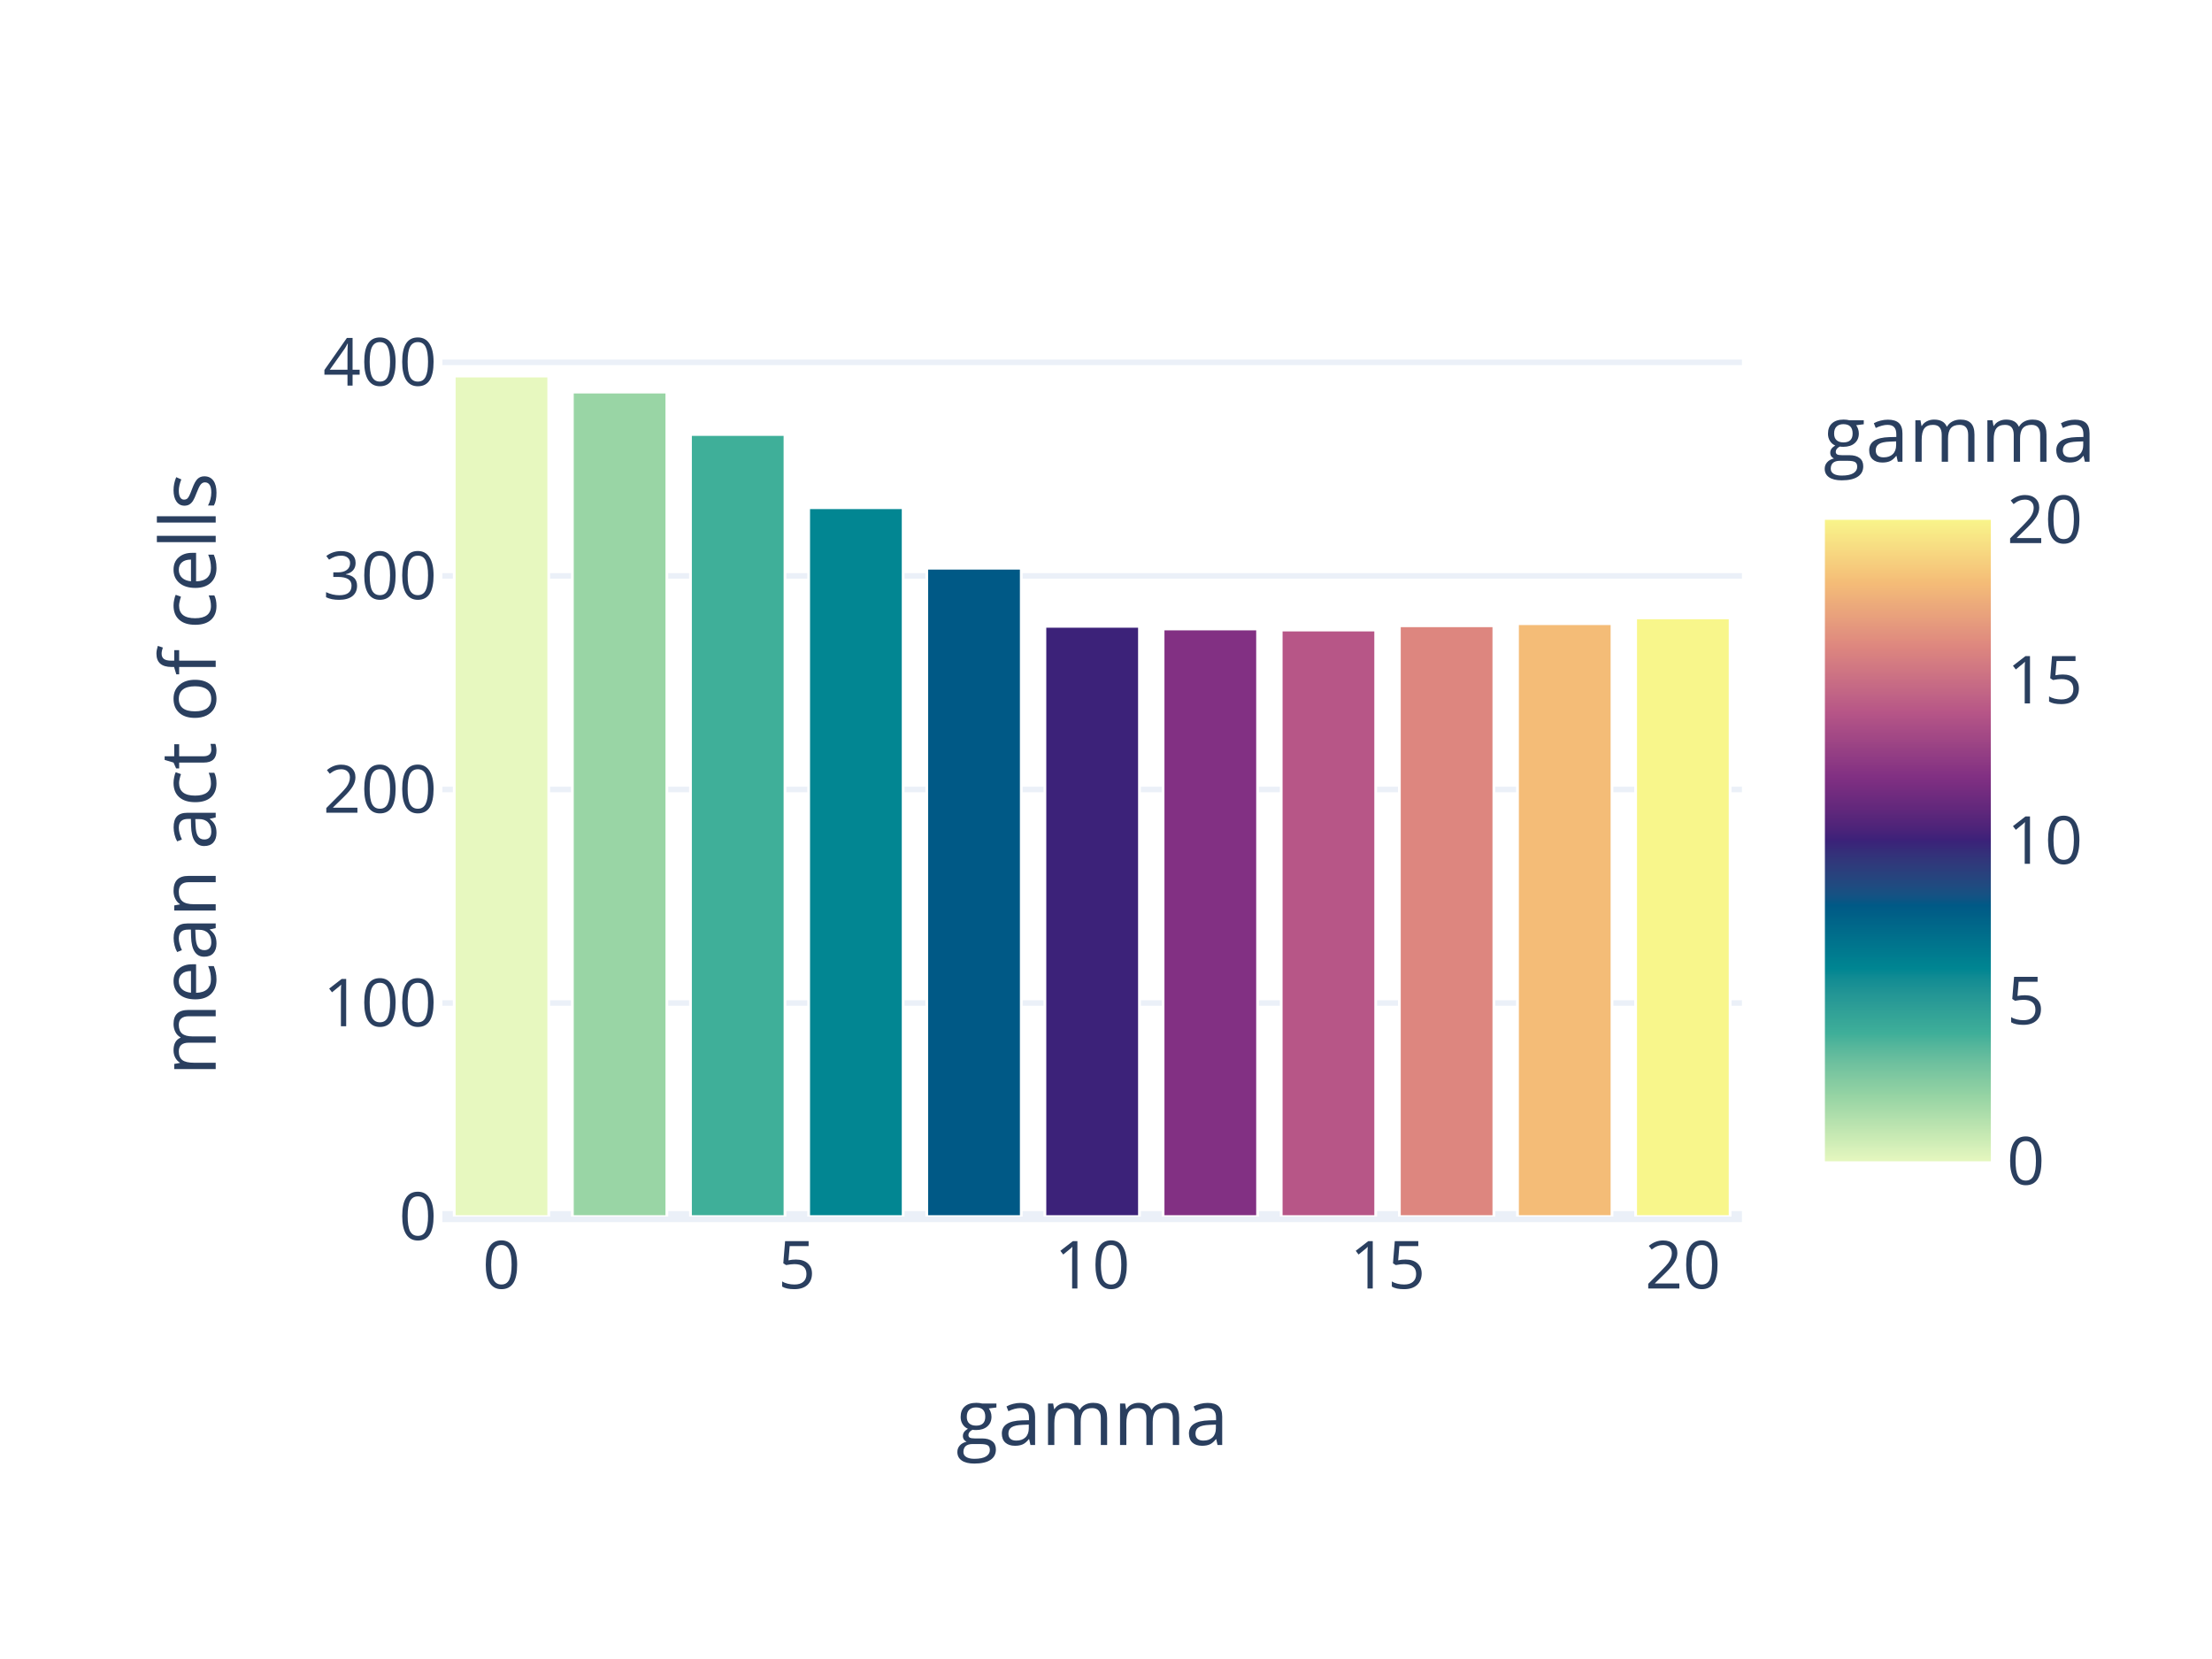
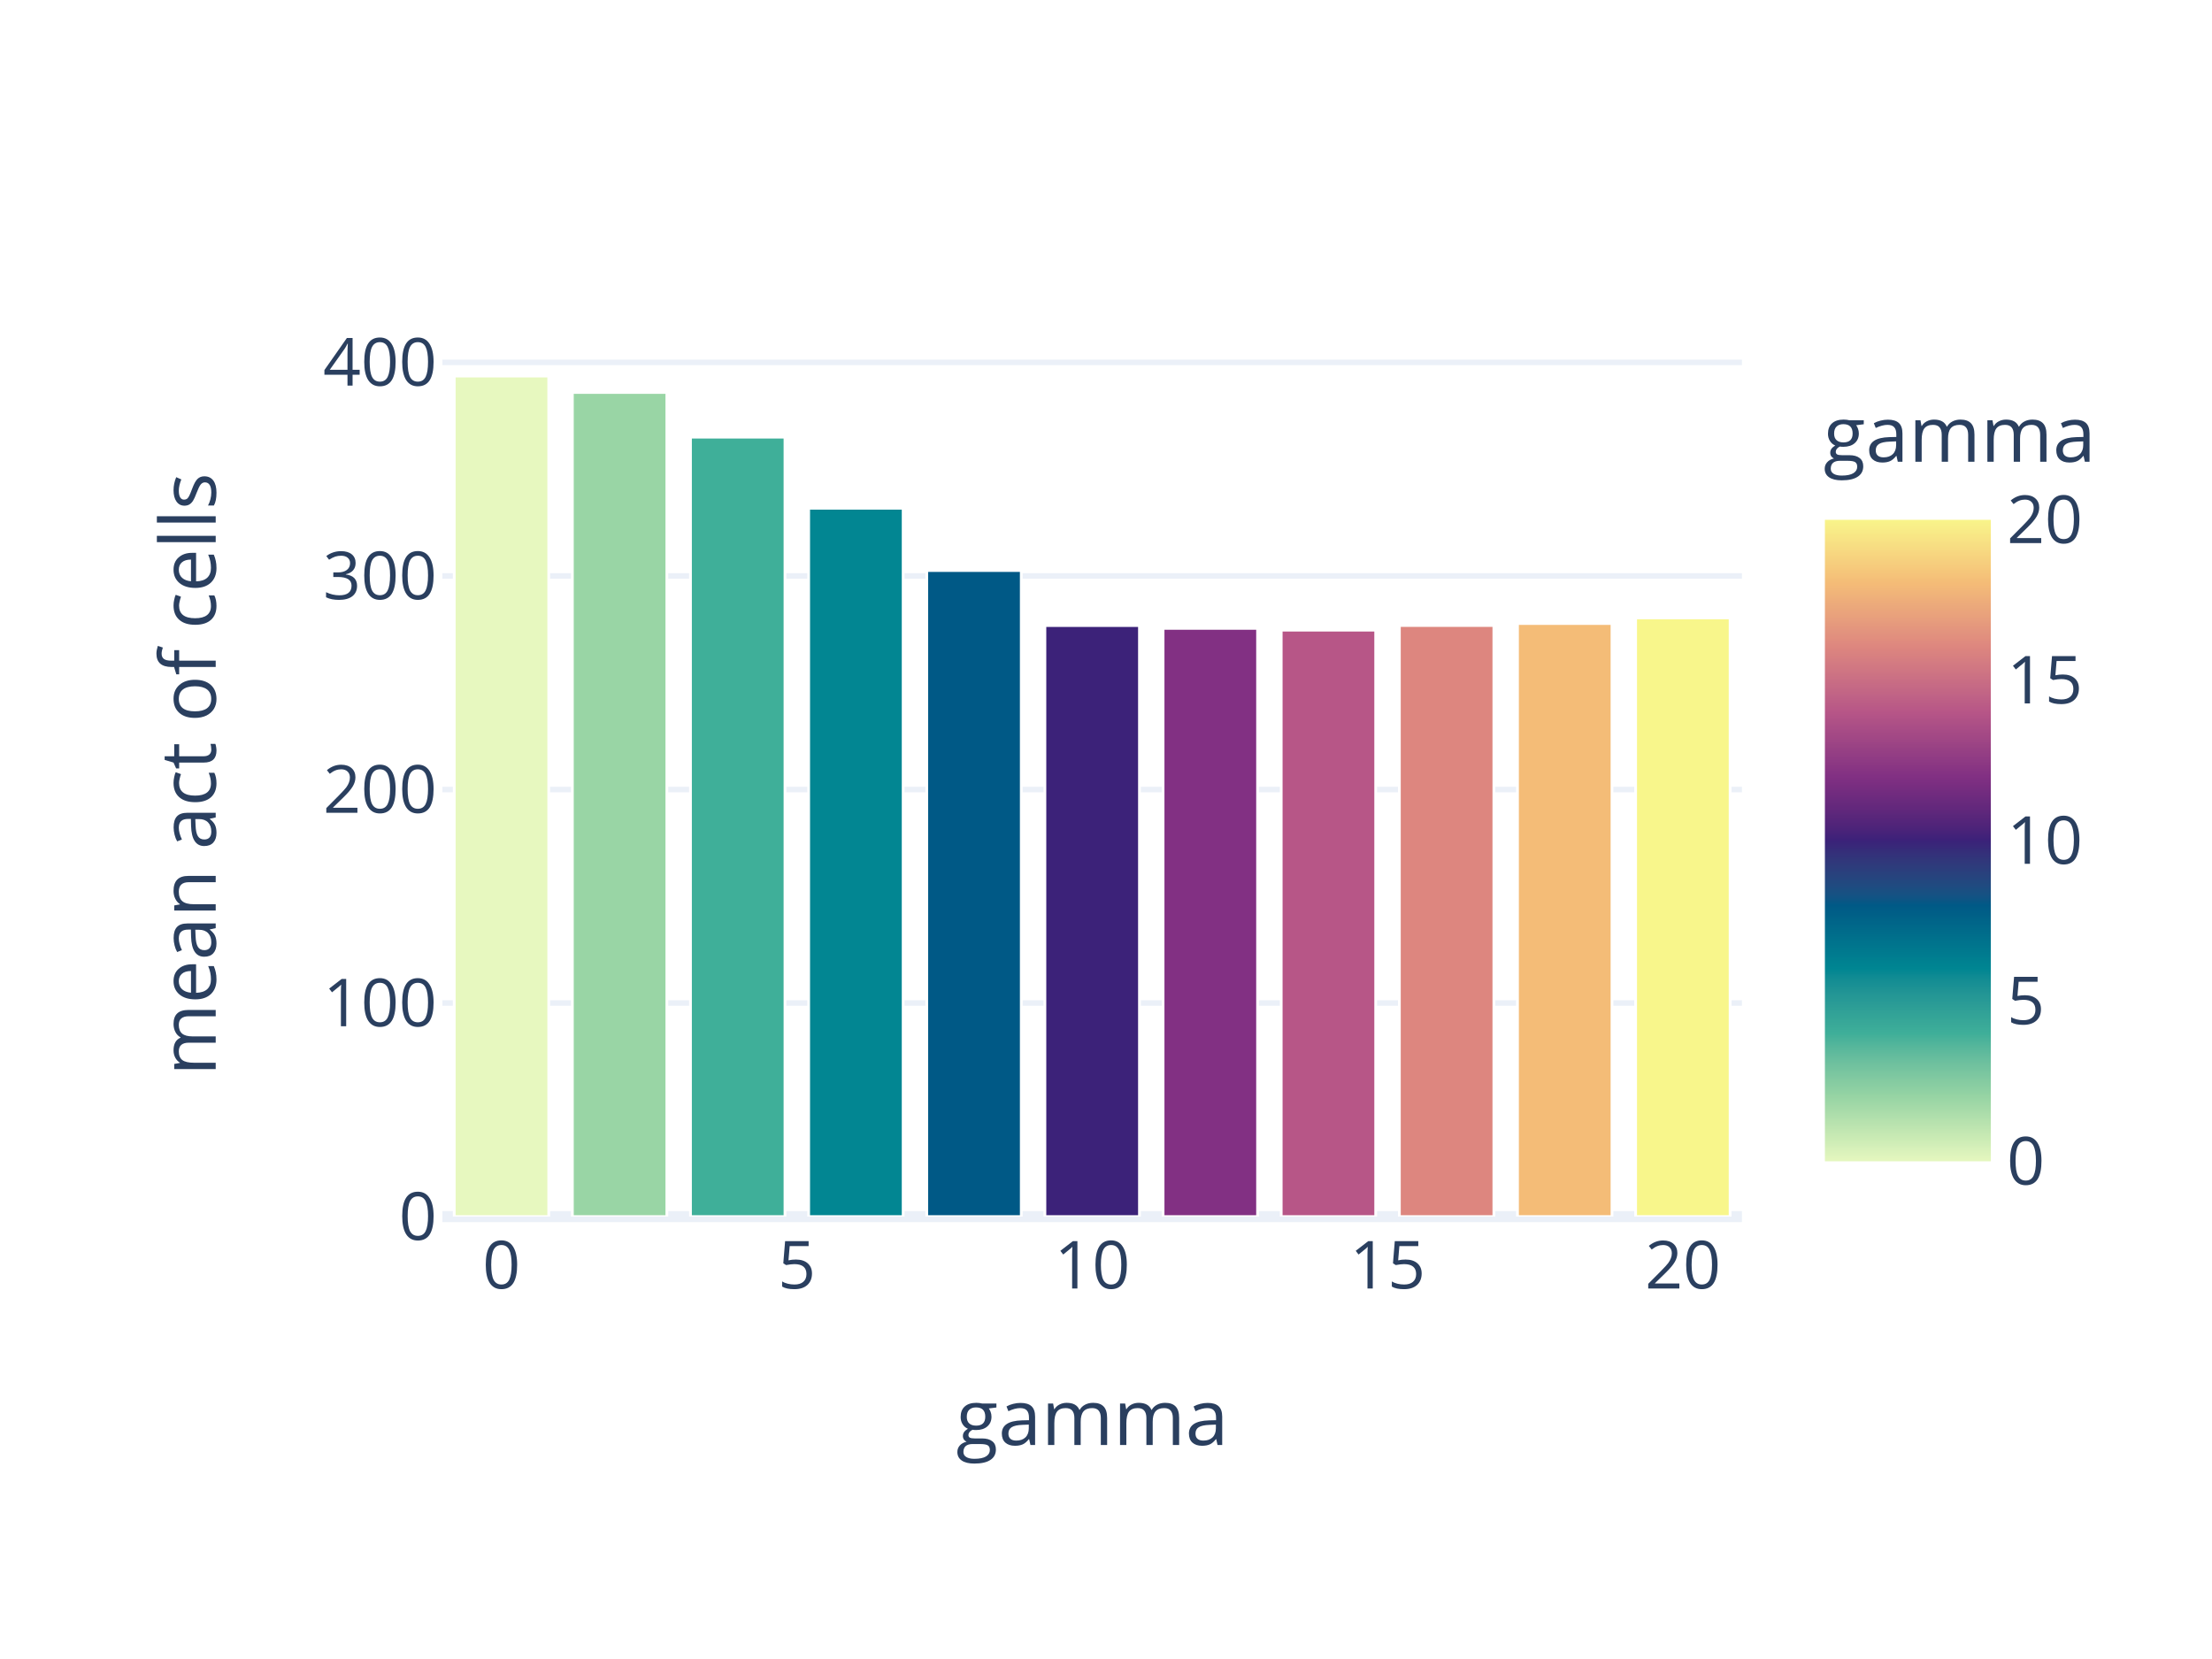
<svg xmlns="http://www.w3.org/2000/svg" class="main-svg" width="400" height="300" style="" viewBox="0 0 400 300">
  <rect x="0" y="0" width="400" height="300" style="fill: rgb(255, 255, 255); fill-opacity: 1;" />
-   <defs id="defs-4a0ed9">
+   <defs id="defs-c9d60e">
    <g class="clips">
-       <clipPath id="clip4a0ed9xyplot" class="plotclip">
+       <clipPath id="clipc9d60exyplot" class="plotclip">
        <rect width="235" height="160" />
      </clipPath>
-       <clipPath class="axesclip" id="clip4a0ed9x">
+       <clipPath class="axesclip" id="clipc9d60ex">
        <rect x="80" y="0" width="235" height="300" />
      </clipPath>
-       <clipPath class="axesclip" id="clip4a0ed9y">
+       <clipPath class="axesclip" id="clipc9d60ey">
        <rect x="0" y="60" width="400" height="160" />
      </clipPath>
-       <clipPath class="axesclip" id="clip4a0ed9xy">
+       <clipPath class="axesclip" id="clipc9d60exy">
        <rect x="80" y="60" width="235" height="160" />
      </clipPath>
    </g>
    <g class="gradients">
-       <linearGradient x1="0" y1="1" x2="0" y2="0" gradientUnits="objectBoundingBox" id="g4a0ed9-cbcoloraxis">
+       <linearGradient x1="0" y1="1" x2="0" y2="0" gradientUnits="objectBoundingBox" id="gc9d60e-cbcoloraxis">
        <stop offset="0%" stop-color="rgb(231, 248, 191)" stop-opacity="1" />
        <stop offset="0.392%" stop-color="rgb(228, 247, 190)" stop-opacity="1" />
        <stop offset="0.784%" stop-color="rgb(225, 245, 189)" stop-opacity="1" />
        <stop offset="1.176%" stop-color="rgb(222, 244, 188)" stop-opacity="1" />
        <stop offset="1.569%" stop-color="rgb(219, 242, 187)" stop-opacity="1" />
        <stop offset="1.961%" stop-color="rgb(216, 241, 186)" stop-opacity="1" />
        <stop offset="2.353%" stop-color="rgb(213, 240, 185)" stop-opacity="1" />
        <stop offset="2.745%" stop-color="rgb(210, 238, 184)" stop-opacity="1" />
        <stop offset="3.137%" stop-color="rgb(207, 237, 182)" stop-opacity="1" />
        <stop offset="3.529%" stop-color="rgb(204, 236, 181)" stop-opacity="1" />
        <stop offset="3.922%" stop-color="rgb(201, 234, 180)" stop-opacity="1" />
        <stop offset="4.314%" stop-color="rgb(198, 233, 179)" stop-opacity="1" />
        <stop offset="4.706%" stop-color="rgb(195, 231, 178)" stop-opacity="1" />
        <stop offset="5.098%" stop-color="rgb(192, 230, 177)" stop-opacity="1" />
        <stop offset="5.49%" stop-color="rgb(189, 229, 176)" stop-opacity="1" />
        <stop offset="5.882%" stop-color="rgb(186, 227, 175)" stop-opacity="1" />
        <stop offset="6.275%" stop-color="rgb(183, 226, 174)" stop-opacity="1" />
        <stop offset="6.667%" stop-color="rgb(180, 225, 173)" stop-opacity="1" />
        <stop offset="7.059%" stop-color="rgb(176, 223, 172)" stop-opacity="1" />
        <stop offset="7.451%" stop-color="rgb(173, 222, 171)" stop-opacity="1" />
        <stop offset="7.843%" stop-color="rgb(170, 220, 170)" stop-opacity="1" />
        <stop offset="8.235%" stop-color="rgb(167, 219, 169)" stop-opacity="1" />
        <stop offset="8.627%" stop-color="rgb(164, 218, 168)" stop-opacity="1" />
        <stop offset="9.02%" stop-color="rgb(160, 216, 167)" stop-opacity="1" />
        <stop offset="9.412%" stop-color="rgb(157, 215, 166)" stop-opacity="1" />
        <stop offset="9.804%" stop-color="rgb(154, 214, 165)" stop-opacity="1" />
        <stop offset="10.196%" stop-color="rgb(151, 212, 164)" stop-opacity="1" />
        <stop offset="10.588%" stop-color="rgb(148, 211, 163)" stop-opacity="1" />
        <stop offset="10.98%" stop-color="rgb(145, 209, 163)" stop-opacity="1" />
        <stop offset="11.373%" stop-color="rgb(142, 208, 163)" stop-opacity="1" />
        <stop offset="11.765%" stop-color="rgb(139, 206, 162)" stop-opacity="1" />
        <stop offset="12.157%" stop-color="rgb(136, 205, 162)" stop-opacity="1" />
        <stop offset="12.549%" stop-color="rgb(133, 203, 161)" stop-opacity="1" />
        <stop offset="12.941%" stop-color="rgb(130, 202, 161)" stop-opacity="1" />
        <stop offset="13.333%" stop-color="rgb(127, 200, 161)" stop-opacity="1" />
        <stop offset="13.725%" stop-color="rgb(124, 199, 160)" stop-opacity="1" />
        <stop offset="14.118%" stop-color="rgb(121, 197, 160)" stop-opacity="1" />
        <stop offset="14.51%" stop-color="rgb(117, 196, 159)" stop-opacity="1" />
        <stop offset="14.902%" stop-color="rgb(114, 194, 159)" stop-opacity="1" />
        <stop offset="15.294%" stop-color="rgb(111, 193, 158)" stop-opacity="1" />
        <stop offset="15.686%" stop-color="rgb(108, 191, 158)" stop-opacity="1" />
        <stop offset="16.078%" stop-color="rgb(104, 190, 158)" stop-opacity="1" />
        <stop offset="16.471%" stop-color="rgb(101, 188, 157)" stop-opacity="1" />
        <stop offset="16.863%" stop-color="rgb(97, 187, 157)" stop-opacity="1" />
        <stop offset="17.255%" stop-color="rgb(93, 185, 156)" stop-opacity="1" />
        <stop offset="17.647%" stop-color="rgb(89, 184, 156)" stop-opacity="1" />
        <stop offset="18.039%" stop-color="rgb(86, 182, 155)" stop-opacity="1" />
        <stop offset="18.431%" stop-color="rgb(81, 181, 155)" stop-opacity="1" />
        <stop offset="18.824%" stop-color="rgb(77, 179, 154)" stop-opacity="1" />
        <stop offset="19.216%" stop-color="rgb(73, 178, 154)" stop-opacity="1" />
        <stop offset="19.608%" stop-color="rgb(68, 176, 153)" stop-opacity="1" />
        <stop offset="20%" stop-color="rgb(63, 175, 153)" stop-opacity="1" />
        <stop offset="20.392%" stop-color="rgb(61, 173, 153)" stop-opacity="1" />
        <stop offset="20.784%" stop-color="rgb(60, 172, 153)" stop-opacity="1" />
        <stop offset="21.176%" stop-color="rgb(58, 170, 152)" stop-opacity="1" />
        <stop offset="21.569%" stop-color="rgb(57, 168, 152)" stop-opacity="1" />
        <stop offset="21.961%" stop-color="rgb(55, 167, 152)" stop-opacity="1" />
        <stop offset="22.353%" stop-color="rgb(53, 165, 151)" stop-opacity="1" />
        <stop offset="22.745%" stop-color="rgb(51, 164, 151)" stop-opacity="1" />
        <stop offset="23.137%" stop-color="rgb(50, 162, 151)" stop-opacity="1" />
        <stop offset="23.529%" stop-color="rgb(48, 160, 151)" stop-opacity="1" />
        <stop offset="23.922%" stop-color="rgb(46, 159, 150)" stop-opacity="1" />
        <stop offset="24.314%" stop-color="rgb(44, 157, 150)" stop-opacity="1" />
        <stop offset="24.706%" stop-color="rgb(42, 155, 150)" stop-opacity="1" />
        <stop offset="25.098%" stop-color="rgb(40, 154, 150)" stop-opacity="1" />
        <stop offset="25.49%" stop-color="rgb(38, 152, 149)" stop-opacity="1" />
        <stop offset="25.882%" stop-color="rgb(36, 151, 149)" stop-opacity="1" />
        <stop offset="26.275%" stop-color="rgb(34, 149, 149)" stop-opacity="1" />
        <stop offset="26.667%" stop-color="rgb(31, 147, 148)" stop-opacity="1" />
        <stop offset="27.059%" stop-color="rgb(29, 146, 148)" stop-opacity="1" />
        <stop offset="27.451%" stop-color="rgb(26, 144, 148)" stop-opacity="1" />
        <stop offset="27.843%" stop-color="rgb(23, 143, 148)" stop-opacity="1" />
        <stop offset="28.235%" stop-color="rgb(20, 141, 147)" stop-opacity="1" />
        <stop offset="28.627%" stop-color="rgb(17, 140, 147)" stop-opacity="1" />
        <stop offset="29.02%" stop-color="rgb(13, 138, 147)" stop-opacity="1" />
        <stop offset="29.412%" stop-color="rgb(8, 136, 146)" stop-opacity="1" />
        <stop offset="29.804%" stop-color="rgb(3, 135, 146)" stop-opacity="1" />
        <stop offset="30.196%" stop-color="rgb(0, 133, 146)" stop-opacity="1" />
        <stop offset="30.588%" stop-color="rgb(0, 131, 145)" stop-opacity="1" />
        <stop offset="30.98%" stop-color="rgb(0, 130, 145)" stop-opacity="1" />
        <stop offset="31.373%" stop-color="rgb(0, 128, 144)" stop-opacity="1" />
        <stop offset="31.765%" stop-color="rgb(0, 126, 144)" stop-opacity="1" />
        <stop offset="32.157%" stop-color="rgb(0, 124, 143)" stop-opacity="1" />
        <stop offset="32.549%" stop-color="rgb(0, 122, 143)" stop-opacity="1" />
        <stop offset="32.941%" stop-color="rgb(0, 121, 142)" stop-opacity="1" />
        <stop offset="33.333%" stop-color="rgb(0, 119, 142)" stop-opacity="1" />
        <stop offset="33.725%" stop-color="rgb(0, 117, 141)" stop-opacity="1" />
        <stop offset="34.118%" stop-color="rgb(0, 115, 141)" stop-opacity="1" />
        <stop offset="34.51%" stop-color="rgb(0, 114, 140)" stop-opacity="1" />
        <stop offset="34.902%" stop-color="rgb(0, 112, 140)" stop-opacity="1" />
        <stop offset="35.294%" stop-color="rgb(0, 110, 139)" stop-opacity="1" />
        <stop offset="35.686%" stop-color="rgb(0, 108, 139)" stop-opacity="1" />
        <stop offset="36.078%" stop-color="rgb(0, 107, 138)" stop-opacity="1" />
        <stop offset="36.471%" stop-color="rgb(0, 105, 138)" stop-opacity="1" />
        <stop offset="36.863%" stop-color="rgb(0, 103, 137)" stop-opacity="1" />
        <stop offset="37.255%" stop-color="rgb(0, 101, 137)" stop-opacity="1" />
        <stop offset="37.647%" stop-color="rgb(0, 100, 136)" stop-opacity="1" />
        <stop offset="38.039%" stop-color="rgb(0, 98, 136)" stop-opacity="1" />
        <stop offset="38.431%" stop-color="rgb(0, 96, 135)" stop-opacity="1" />
        <stop offset="38.824%" stop-color="rgb(0, 94, 135)" stop-opacity="1" />
        <stop offset="39.216%" stop-color="rgb(0, 93, 135)" stop-opacity="1" />
        <stop offset="39.608%" stop-color="rgb(0, 91, 134)" stop-opacity="1" />
        <stop offset="40%" stop-color="rgb(0, 89, 134)" stop-opacity="1" />
        <stop offset="40.392%" stop-color="rgb(6, 87, 133)" stop-opacity="1" />
        <stop offset="40.784%" stop-color="rgb(12, 85, 132)" stop-opacity="1" />
        <stop offset="41.176%" stop-color="rgb(17, 83, 132)" stop-opacity="1" />
        <stop offset="41.569%" stop-color="rgb(21, 82, 131)" stop-opacity="1" />
        <stop offset="41.961%" stop-color="rgb(24, 80, 130)" stop-opacity="1" />
        <stop offset="42.353%" stop-color="rgb(27, 78, 129)" stop-opacity="1" />
        <stop offset="42.745%" stop-color="rgb(30, 76, 129)" stop-opacity="1" />
        <stop offset="43.137%" stop-color="rgb(32, 74, 128)" stop-opacity="1" />
        <stop offset="43.529%" stop-color="rgb(34, 72, 127)" stop-opacity="1" />
        <stop offset="43.922%" stop-color="rgb(36, 70, 127)" stop-opacity="1" />
        <stop offset="44.314%" stop-color="rgb(38, 68, 126)" stop-opacity="1" />
        <stop offset="44.706%" stop-color="rgb(40, 66, 125)" stop-opacity="1" />
        <stop offset="45.098%" stop-color="rgb(42, 64, 125)" stop-opacity="1" />
        <stop offset="45.49%" stop-color="rgb(43, 62, 124)" stop-opacity="1" />
        <stop offset="45.882%" stop-color="rgb(45, 60, 124)" stop-opacity="1" />
        <stop offset="46.275%" stop-color="rgb(46, 58, 123)" stop-opacity="1" />
        <stop offset="46.667%" stop-color="rgb(48, 56, 123)" stop-opacity="1" />
        <stop offset="47.059%" stop-color="rgb(49, 54, 122)" stop-opacity="1" />
        <stop offset="47.451%" stop-color="rgb(50, 51, 122)" stop-opacity="1" />
        <stop offset="47.843%" stop-color="rgb(52, 49, 122)" stop-opacity="1" />
        <stop offset="48.235%" stop-color="rgb(53, 46, 121)" stop-opacity="1" />
        <stop offset="48.627%" stop-color="rgb(54, 44, 121)" stop-opacity="1" />
        <stop offset="49.02%" stop-color="rgb(56, 41, 121)" stop-opacity="1" />
        <stop offset="49.412%" stop-color="rgb(57, 38, 121)" stop-opacity="1" />
        <stop offset="49.804%" stop-color="rgb(58, 35, 121)" stop-opacity="1" />
        <stop offset="50.196%" stop-color="rgb(61, 33, 121)" stop-opacity="1" />
        <stop offset="50.588%" stop-color="rgb(65, 34, 121)" stop-opacity="1" />
        <stop offset="50.98%" stop-color="rgb(68, 34, 121)" stop-opacity="1" />
        <stop offset="51.373%" stop-color="rgb(72, 35, 121)" stop-opacity="1" />
        <stop offset="51.765%" stop-color="rgb(75, 35, 121)" stop-opacity="1" />
        <stop offset="52.157%" stop-color="rgb(78, 36, 121)" stop-opacity="1" />
        <stop offset="52.549%" stop-color="rgb(81, 36, 121)" stop-opacity="1" />
        <stop offset="52.941%" stop-color="rgb(84, 37, 122)" stop-opacity="1" />
        <stop offset="53.333%" stop-color="rgb(87, 37, 122)" stop-opacity="1" />
        <stop offset="53.725%" stop-color="rgb(89, 38, 122)" stop-opacity="1" />
        <stop offset="54.118%" stop-color="rgb(92, 39, 123)" stop-opacity="1" />
        <stop offset="54.51%" stop-color="rgb(95, 39, 123)" stop-opacity="1" />
        <stop offset="54.902%" stop-color="rgb(98, 40, 124)" stop-opacity="1" />
        <stop offset="55.294%" stop-color="rgb(100, 40, 124)" stop-opacity="1" />
        <stop offset="55.686%" stop-color="rgb(103, 41, 124)" stop-opacity="1" />
        <stop offset="56.078%" stop-color="rgb(105, 42, 125)" stop-opacity="1" />
        <stop offset="56.471%" stop-color="rgb(108, 42, 126)" stop-opacity="1" />
        <stop offset="56.863%" stop-color="rgb(110, 43, 126)" stop-opacity="1" />
        <stop offset="57.255%" stop-color="rgb(113, 43, 127)" stop-opacity="1" />
        <stop offset="57.647%" stop-color="rgb(115, 44, 127)" stop-opacity="1" />
        <stop offset="58.039%" stop-color="rgb(118, 45, 128)" stop-opacity="1" />
        <stop offset="58.431%" stop-color="rgb(120, 45, 128)" stop-opacity="1" />
        <stop offset="58.824%" stop-color="rgb(123, 46, 129)" stop-opacity="1" />
        <stop offset="59.216%" stop-color="rgb(125, 47, 130)" stop-opacity="1" />
        <stop offset="59.608%" stop-color="rgb(128, 47, 130)" stop-opacity="1" />
        <stop offset="60%" stop-color="rgb(130, 48, 131)" stop-opacity="1" />
        <stop offset="60.392%" stop-color="rgb(132, 50, 131)" stop-opacity="1" />
        <stop offset="60.784%" stop-color="rgb(134, 51, 131)" stop-opacity="1" />
        <stop offset="61.176%" stop-color="rgb(136, 53, 131)" stop-opacity="1" />
        <stop offset="61.569%" stop-color="rgb(138, 54, 131)" stop-opacity="1" />
        <stop offset="61.961%" stop-color="rgb(140, 56, 131)" stop-opacity="1" />
        <stop offset="62.353%" stop-color="rgb(142, 58, 132)" stop-opacity="1" />
        <stop offset="62.745%" stop-color="rgb(144, 59, 132)" stop-opacity="1" />
        <stop offset="63.137%" stop-color="rgb(146, 61, 132)" stop-opacity="1" />
        <stop offset="63.529%" stop-color="rgb(148, 62, 132)" stop-opacity="1" />
        <stop offset="63.922%" stop-color="rgb(150, 64, 132)" stop-opacity="1" />
        <stop offset="64.314%" stop-color="rgb(152, 65, 132)" stop-opacity="1" />
        <stop offset="64.706%" stop-color="rgb(154, 67, 132)" stop-opacity="1" />
        <stop offset="65.098%" stop-color="rgb(156, 68, 133)" stop-opacity="1" />
        <stop offset="65.49%" stop-color="rgb(159, 70, 133)" stop-opacity="1" />
        <stop offset="65.882%" stop-color="rgb(161, 71, 133)" stop-opacity="1" />
        <stop offset="66.275%" stop-color="rgb(163, 72, 133)" stop-opacity="1" />
        <stop offset="66.667%" stop-color="rgb(165, 74, 133)" stop-opacity="1" />
        <stop offset="67.059%" stop-color="rgb(167, 75, 134)" stop-opacity="1" />
        <stop offset="67.451%" stop-color="rgb(169, 77, 134)" stop-opacity="1" />
        <stop offset="67.843%" stop-color="rgb(171, 78, 134)" stop-opacity="1" />
        <stop offset="68.235%" stop-color="rgb(173, 80, 134)" stop-opacity="1" />
        <stop offset="68.627%" stop-color="rgb(175, 81, 134)" stop-opacity="1" />
        <stop offset="69.02%" stop-color="rgb(178, 82, 135)" stop-opacity="1" />
        <stop offset="69.412%" stop-color="rgb(180, 84, 135)" stop-opacity="1" />
        <stop offset="69.804%" stop-color="rgb(182, 85, 135)" stop-opacity="1" />
        <stop offset="70.196%" stop-color="rgb(184, 87, 135)" stop-opacity="1" />
        <stop offset="70.588%" stop-color="rgb(185, 89, 135)" stop-opacity="1" />
        <stop offset="70.98%" stop-color="rgb(186, 91, 134)" stop-opacity="1" />
        <stop offset="71.373%" stop-color="rgb(188, 93, 134)" stop-opacity="1" />
        <stop offset="71.765%" stop-color="rgb(189, 95, 134)" stop-opacity="1" />
        <stop offset="72.157%" stop-color="rgb(191, 97, 134)" stop-opacity="1" />
        <stop offset="72.549%" stop-color="rgb(192, 99, 134)" stop-opacity="1" />
        <stop offset="72.941%" stop-color="rgb(194, 101, 133)" stop-opacity="1" />
        <stop offset="73.333%" stop-color="rgb(195, 103, 133)" stop-opacity="1" />
        <stop offset="73.725%" stop-color="rgb(197, 105, 133)" stop-opacity="1" />
        <stop offset="74.118%" stop-color="rgb(198, 106, 133)" stop-opacity="1" />
        <stop offset="74.51%" stop-color="rgb(200, 108, 132)" stop-opacity="1" />
        <stop offset="74.902%" stop-color="rgb(201, 110, 132)" stop-opacity="1" />
        <stop offset="75.294%" stop-color="rgb(203, 112, 132)" stop-opacity="1" />
        <stop offset="75.686%" stop-color="rgb(204, 114, 131)" stop-opacity="1" />
        <stop offset="76.078%" stop-color="rgb(206, 116, 131)" stop-opacity="1" />
        <stop offset="76.471%" stop-color="rgb(207, 118, 131)" stop-opacity="1" />
        <stop offset="76.863%" stop-color="rgb(209, 119, 130)" stop-opacity="1" />
        <stop offset="77.255%" stop-color="rgb(210, 121, 130)" stop-opacity="1" />
        <stop offset="77.647%" stop-color="rgb(212, 123, 130)" stop-opacity="1" />
        <stop offset="78.039%" stop-color="rgb(213, 125, 129)" stop-opacity="1" />
        <stop offset="78.431%" stop-color="rgb(215, 127, 129)" stop-opacity="1" />
        <stop offset="78.824%" stop-color="rgb(216, 129, 128)" stop-opacity="1" />
        <stop offset="79.216%" stop-color="rgb(218, 130, 128)" stop-opacity="1" />
        <stop offset="79.608%" stop-color="rgb(219, 132, 127)" stop-opacity="1" />
        <stop offset="80%" stop-color="rgb(221, 134, 127)" stop-opacity="1" />
        <stop offset="80.392%" stop-color="rgb(222, 136, 127)" stop-opacity="1" />
        <stop offset="80.784%" stop-color="rgb(223, 138, 127)" stop-opacity="1" />
        <stop offset="81.176%" stop-color="rgb(224, 141, 126)" stop-opacity="1" />
        <stop offset="81.569%" stop-color="rgb(225, 143, 126)" stop-opacity="1" />
        <stop offset="81.961%" stop-color="rgb(225, 145, 126)" stop-opacity="1" />
        <stop offset="82.353%" stop-color="rgb(226, 147, 126)" stop-opacity="1" />
        <stop offset="82.745%" stop-color="rgb(227, 149, 126)" stop-opacity="1" />
        <stop offset="83.137%" stop-color="rgb(228, 151, 125)" stop-opacity="1" />
        <stop offset="83.529%" stop-color="rgb(229, 153, 125)" stop-opacity="1" />
        <stop offset="83.922%" stop-color="rgb(230, 155, 125)" stop-opacity="1" />
        <stop offset="84.314%" stop-color="rgb(231, 158, 125)" stop-opacity="1" />
        <stop offset="84.706%" stop-color="rgb(232, 160, 124)" stop-opacity="1" />
        <stop offset="85.098%" stop-color="rgb(233, 162, 124)" stop-opacity="1" />
        <stop offset="85.49%" stop-color="rgb(234, 164, 124)" stop-opacity="1" />
        <stop offset="85.882%" stop-color="rgb(234, 166, 123)" stop-opacity="1" />
        <stop offset="86.275%" stop-color="rgb(235, 168, 123)" stop-opacity="1" />
        <stop offset="86.667%" stop-color="rgb(236, 170, 123)" stop-opacity="1" />
        <stop offset="87.059%" stop-color="rgb(237, 172, 122)" stop-opacity="1" />
        <stop offset="87.451%" stop-color="rgb(238, 174, 122)" stop-opacity="1" />
        <stop offset="87.843%" stop-color="rgb(239, 177, 122)" stop-opacity="1" />
        <stop offset="88.235%" stop-color="rgb(240, 179, 121)" stop-opacity="1" />
        <stop offset="88.627%" stop-color="rgb(241, 181, 121)" stop-opacity="1" />
        <stop offset="89.02%" stop-color="rgb(242, 183, 120)" stop-opacity="1" />
        <stop offset="89.412%" stop-color="rgb(243, 185, 120)" stop-opacity="1" />
        <stop offset="89.804%" stop-color="rgb(244, 187, 119)" stop-opacity="1" />
        <stop offset="90.196%" stop-color="rgb(244, 189, 119)" stop-opacity="1" />
        <stop offset="90.588%" stop-color="rgb(244, 191, 120)" stop-opacity="1" />
        <stop offset="90.98%" stop-color="rgb(245, 194, 121)" stop-opacity="1" />
        <stop offset="91.373%" stop-color="rgb(245, 196, 122)" stop-opacity="1" />
        <stop offset="91.765%" stop-color="rgb(245, 198, 122)" stop-opacity="1" />
        <stop offset="92.157%" stop-color="rgb(246, 201, 123)" stop-opacity="1" />
        <stop offset="92.549%" stop-color="rgb(246, 203, 124)" stop-opacity="1" />
        <stop offset="92.941%" stop-color="rgb(246, 205, 125)" stop-opacity="1" />
        <stop offset="93.333%" stop-color="rgb(246, 207, 126)" stop-opacity="1" />
        <stop offset="93.725%" stop-color="rgb(246, 210, 126)" stop-opacity="1" />
        <stop offset="94.118%" stop-color="rgb(247, 212, 127)" stop-opacity="1" />
        <stop offset="94.51%" stop-color="rgb(247, 214, 128)" stop-opacity="1" />
        <stop offset="94.902%" stop-color="rgb(247, 216, 129)" stop-opacity="1" />
        <stop offset="95.294%" stop-color="rgb(247, 219, 130)" stop-opacity="1" />
        <stop offset="95.686%" stop-color="rgb(247, 221, 130)" stop-opacity="1" />
        <stop offset="96.078%" stop-color="rgb(247, 223, 131)" stop-opacity="1" />
        <stop offset="96.471%" stop-color="rgb(248, 226, 132)" stop-opacity="1" />
        <stop offset="96.863%" stop-color="rgb(248, 228, 133)" stop-opacity="1" />
        <stop offset="97.255%" stop-color="rgb(248, 230, 133)" stop-opacity="1" />
        <stop offset="97.647%" stop-color="rgb(248, 232, 134)" stop-opacity="1" />
        <stop offset="98.039%" stop-color="rgb(248, 235, 135)" stop-opacity="1" />
        <stop offset="98.431%" stop-color="rgb(248, 237, 136)" stop-opacity="1" />
        <stop offset="98.824%" stop-color="rgb(248, 239, 137)" stop-opacity="1" />
        <stop offset="99.216%" stop-color="rgb(248, 241, 137)" stop-opacity="1" />
        <stop offset="99.608%" stop-color="rgb(248, 244, 138)" stop-opacity="1" />
        <stop offset="100%" stop-color="rgb(248, 246, 139)" stop-opacity="1" />
      </linearGradient>
    </g>
    <g class="patterns" />
  </defs>
  <g class="bglayer" />
  <g class="layer-below">
    <g class="imagelayer" />
    <g class="shapelayer" />
  </g>
  <g class="cartesianlayer">
    <g class="subplot xy">
      <g class="layer-subplot">
        <g class="shapelayer" />
        <g class="imagelayer" />
      </g>
      <g class="minor-gridlayer">
        <g class="x" />
        <g class="y" />
      </g>
      <g class="gridlayer">
        <g class="x" />
        <g class="y">
          <path class="ygrid crisp" transform="translate(0,181.38)" d="M80,0h235" style="stroke: rgb(235, 240, 248); stroke-opacity: 1; stroke-width: 1px;" />
-           <path class="ygrid crisp" transform="translate(0,142.76)" d="M80,0h235" style="stroke: rgb(235, 240, 248); stroke-opacity: 1; stroke-width: 1px;" />
-           <path class="ygrid crisp" transform="translate(0,104.14)" d="M80,0h235" style="stroke: rgb(235, 240, 248); stroke-opacity: 1; stroke-width: 1px;" />
-           <path class="ygrid crisp" transform="translate(0,65.52)" d="M80,0h235" style="stroke: rgb(235, 240, 248); stroke-opacity: 1; stroke-width: 1px;" />
+           <path class="ygrid crisp" transform="translate(0,142.77)" d="M80,0h235" style="stroke: rgb(235, 240, 248); stroke-opacity: 1; stroke-width: 1px;" />
+           <path class="ygrid crisp" transform="translate(0,104.15)" d="M80,0h235" style="stroke: rgb(235, 240, 248); stroke-opacity: 1; stroke-width: 1px;" />
+           <path class="ygrid crisp" transform="translate(0,65.53)" d="M80,0h235" style="stroke: rgb(235, 240, 248); stroke-opacity: 1; stroke-width: 1px;" />
        </g>
      </g>
      <g class="zerolinelayer">
        <path class="yzl zl crisp" transform="translate(0,220)" d="M80,0h235" style="stroke: rgb(235, 240, 248); stroke-opacity: 1; stroke-width: 2px;" />
      </g>
      <g class="layer-between">
        <g class="shapelayer" />
        <g class="imagelayer" />
      </g>
      <path class="xlines-below" />
      <path class="ylines-below" />
      <g class="overlines-below" />
      <g class="xaxislayer-below" />
      <g class="yaxislayer-below" />
      <g class="overaxes-below" />
      <g class="overplot">
-         <g class="xy" transform="translate(80,60)" clip-path="url(#clip4a0ed9xyplot)">
+         <g class="xy" transform="translate(80,60)" clip-path="url(#clipc9d60exyplot)">
          <g class="barlayer mlayer">
            <g class="trace bars" style="opacity: 1;">
              <g class="points">
                <g class="point">
                  <path d="M2.14,160V8H19.23V160Z" style="vector-effect: none; opacity: 1; stroke-width: 0.5px; fill: rgb(231, 248, 191); fill-opacity: 1; stroke: rgb(255, 255, 255); stroke-opacity: 1;" />
                </g>
                <g class="point">
-                   <path d="M23.5,160V10.9H40.59V160Z" style="vector-effect: none; opacity: 1; stroke-width: 0.5px; fill: rgb(153, 213, 165); fill-opacity: 1; stroke: rgb(255, 255, 255); stroke-opacity: 1;" />
-                 </g>
-                 <g class="point">
-                   <path d="M44.86,160V18.57H61.95V160Z" style="vector-effect: none; opacity: 1; stroke-width: 0.5px; fill: rgb(63, 175, 153); fill-opacity: 1; stroke: rgb(255, 255, 255); stroke-opacity: 1;" />
-                 </g>
-                 <g class="point">
-                   <path d="M66.23,160V31.81H83.32V160Z" style="vector-effect: none; opacity: 1; stroke-width: 0.5px; fill: rgb(2, 134, 146); fill-opacity: 1; stroke: rgb(255, 255, 255); stroke-opacity: 1;" />
-                 </g>
-                 <g class="point">
-                   <path d="M87.59,160V42.75H104.68V160Z" style="vector-effect: none; opacity: 1; stroke-width: 0.5px; fill: rgb(0, 89, 134); fill-opacity: 1; stroke: rgb(255, 255, 255); stroke-opacity: 1;" />
-                 </g>
-                 <g class="point">
-                   <path d="M108.95,160V53.26H126.05V160Z" style="vector-effect: none; opacity: 1; stroke-width: 0.5px; fill: rgb(60, 34, 121); fill-opacity: 1; stroke: rgb(255, 255, 255); stroke-opacity: 1;" />
-                 </g>
-                 <g class="point">
-                   <path d="M130.32,160V53.74H147.41V160Z" style="vector-effect: none; opacity: 1; stroke-width: 0.5px; fill: rgb(130, 48, 131); fill-opacity: 1; stroke: rgb(255, 255, 255); stroke-opacity: 1;" />
-                 </g>
-                 <g class="point">
-                   <path d="M151.68,160V53.93H168.77V160Z" style="vector-effect: none; opacity: 1; stroke-width: 0.5px; fill: rgb(183, 86, 135); fill-opacity: 1; stroke: rgb(255, 255, 255); stroke-opacity: 1;" />
-                 </g>
-                 <g class="point">
-                   <path d="M173.05,160V53.16H190.14V160Z" style="vector-effect: none; opacity: 1; stroke-width: 0.5px; fill: rgb(221, 134, 127); fill-opacity: 1; stroke: rgb(255, 255, 255); stroke-opacity: 1;" />
-                 </g>
-                 <g class="point">
-                   <path d="M194.41,160V52.78H211.5V160Z" style="vector-effect: none; opacity: 1; stroke-width: 0.5px; fill: rgb(244, 188, 119); fill-opacity: 1; stroke: rgb(255, 255, 255); stroke-opacity: 1;" />
-                 </g>
-                 <g class="point">
-                   <path d="M215.77,160V51.73H232.86V160Z" style="vector-effect: none; opacity: 1; stroke-width: 0.5px; fill: rgb(248, 246, 139); fill-opacity: 1; stroke: rgb(255, 255, 255); stroke-opacity: 1;" />
+                   <path d="M23.5,160V10.97H40.59V160Z" style="vector-effect: none; opacity: 1; stroke-width: 0.5px; fill: rgb(153, 213, 165); fill-opacity: 1; stroke: rgb(255, 255, 255); stroke-opacity: 1;" />
+                 </g>
+                 <g class="point">
+                   <path d="M44.86,160V19.05H61.95V160Z" style="vector-effect: none; opacity: 1; stroke-width: 0.5px; fill: rgb(63, 175, 153); fill-opacity: 1; stroke: rgb(255, 255, 255); stroke-opacity: 1;" />
+                 </g>
+                 <g class="point">
+                   <path d="M66.23,160V31.91H83.32V160Z" style="vector-effect: none; opacity: 1; stroke-width: 0.5px; fill: rgb(2, 134, 146); fill-opacity: 1; stroke: rgb(255, 255, 255); stroke-opacity: 1;" />
+                 </g>
+                 <g class="point">
+                   <path d="M87.59,160V43.17H104.68V160Z" style="vector-effect: none; opacity: 1; stroke-width: 0.5px; fill: rgb(0, 89, 134); fill-opacity: 1; stroke: rgb(255, 255, 255); stroke-opacity: 1;" />
+                 </g>
+                 <g class="point">
+                   <path d="M108.95,160V53.12H126.05V160Z" style="vector-effect: none; opacity: 1; stroke-width: 0.5px; fill: rgb(60, 34, 121); fill-opacity: 1; stroke: rgb(255, 255, 255); stroke-opacity: 1;" />
+                 </g>
+                 <g class="point">
+                   <path d="M130.32,160V53.63H147.41V160Z" style="vector-effect: none; opacity: 1; stroke-width: 0.5px; fill: rgb(130, 48, 131); fill-opacity: 1; stroke: rgb(255, 255, 255); stroke-opacity: 1;" />
+                 </g>
+                 <g class="point">
+                   <path d="M151.68,160V53.95H168.77V160Z" style="vector-effect: none; opacity: 1; stroke-width: 0.5px; fill: rgb(183, 86, 135); fill-opacity: 1; stroke: rgb(255, 255, 255); stroke-opacity: 1;" />
+                 </g>
+                 <g class="point">
+                   <path d="M173.05,160V53.11H190.14V160Z" style="vector-effect: none; opacity: 1; stroke-width: 0.5px; fill: rgb(221, 134, 127); fill-opacity: 1; stroke: rgb(255, 255, 255); stroke-opacity: 1;" />
+                 </g>
+                 <g class="point">
+                   <path d="M194.41,160V52.75H211.5V160Z" style="vector-effect: none; opacity: 1; stroke-width: 0.5px; fill: rgb(244, 188, 119); fill-opacity: 1; stroke: rgb(255, 255, 255); stroke-opacity: 1;" />
+                 </g>
+                 <g class="point">
+                   <path d="M215.77,160V51.74H232.86V160Z" style="vector-effect: none; opacity: 1; stroke-width: 0.5px; fill: rgb(248, 246, 139); fill-opacity: 1; stroke: rgb(255, 255, 255); stroke-opacity: 1;" />
                </g>
              </g>
            </g>
          </g>
        </g>
      </g>
      <g class="zerolinelayer-above" />
      <path class="xlines-above crisp" d="M0,0" style="fill: none;" />
      <path class="ylines-above crisp" d="M0,0" style="fill: none;" />
      <g class="overlines-above" />
      <g class="xaxislayer-above">
        <g class="xtick">
          <text text-anchor="middle" x="0" y="233" transform="translate(90.68,0)" style="font-family: 'Open Sans', verdana, arial, sans-serif; font-size: 12px; fill: rgb(42, 63, 95); fill-opacity: 1; white-space: pre;">0</text>
        </g>
        <g class="xtick">
          <text text-anchor="middle" x="0" y="233" style="font-family: 'Open Sans', verdana, arial, sans-serif; font-size: 12px; fill: rgb(42, 63, 95); fill-opacity: 1; white-space: pre;" transform="translate(144.09,0)">5</text>
        </g>
        <g class="xtick">
          <text text-anchor="middle" x="0" y="233" style="font-family: 'Open Sans', verdana, arial, sans-serif; font-size: 12px; fill: rgb(42, 63, 95); fill-opacity: 1; white-space: pre;" transform="translate(197.5,0)">10</text>
        </g>
        <g class="xtick">
          <text text-anchor="middle" x="0" y="233" style="font-family: 'Open Sans', verdana, arial, sans-serif; font-size: 12px; fill: rgb(42, 63, 95); fill-opacity: 1; white-space: pre;" transform="translate(250.91,0)">15</text>
        </g>
        <g class="xtick">
          <text text-anchor="middle" x="0" y="233" style="font-family: 'Open Sans', verdana, arial, sans-serif; font-size: 12px; fill: rgb(42, 63, 95); fill-opacity: 1; white-space: pre;" transform="translate(304.32,0)">20</text>
        </g>
      </g>
      <g class="yaxislayer-above">
        <g class="ytick">
          <text text-anchor="end" x="79" y="4.2" transform="translate(0,220)" style="font-family: 'Open Sans', verdana, arial, sans-serif; font-size: 12px; fill: rgb(42, 63, 95); fill-opacity: 1; white-space: pre;">0</text>
        </g>
        <g class="ytick">
          <text text-anchor="end" x="79" y="4.2" style="font-family: 'Open Sans', verdana, arial, sans-serif; font-size: 12px; fill: rgb(42, 63, 95); fill-opacity: 1; white-space: pre;" transform="translate(0,181.38)">100</text>
        </g>
        <g class="ytick">
-           <text text-anchor="end" x="79" y="4.2" style="font-family: 'Open Sans', verdana, arial, sans-serif; font-size: 12px; fill: rgb(42, 63, 95); fill-opacity: 1; white-space: pre;" transform="translate(0,142.76)">200</text>
+           <text text-anchor="end" x="79" y="4.2" style="font-family: 'Open Sans', verdana, arial, sans-serif; font-size: 12px; fill: rgb(42, 63, 95); fill-opacity: 1; white-space: pre;" transform="translate(0,142.77)">200</text>
        </g>
        <g class="ytick">
-           <text text-anchor="end" x="79" y="4.2" style="font-family: 'Open Sans', verdana, arial, sans-serif; font-size: 12px; fill: rgb(42, 63, 95); fill-opacity: 1; white-space: pre;" transform="translate(0,104.14)">300</text>
+           <text text-anchor="end" x="79" y="4.2" style="font-family: 'Open Sans', verdana, arial, sans-serif; font-size: 12px; fill: rgb(42, 63, 95); fill-opacity: 1; white-space: pre;" transform="translate(0,104.15)">300</text>
        </g>
        <g class="ytick">
-           <text text-anchor="end" x="79" y="4.2" style="font-family: 'Open Sans', verdana, arial, sans-serif; font-size: 12px; fill: rgb(42, 63, 95); fill-opacity: 1; white-space: pre;" transform="translate(0,65.52)">400</text>
+           <text text-anchor="end" x="79" y="4.2" style="font-family: 'Open Sans', verdana, arial, sans-serif; font-size: 12px; fill: rgb(42, 63, 95); fill-opacity: 1; white-space: pre;" transform="translate(0,65.53)">400</text>
        </g>
      </g>
      <g class="overaxes-above" />
    </g>
  </g>
  <g class="polarlayer" />
  <g class="smithlayer" />
  <g class="ternarylayer" />
  <g class="geolayer" />
  <g class="funnelarealayer" />
  <g class="pielayer" />
  <g class="iciclelayer" />
  <g class="treemaplayer" />
  <g class="sunburstlayer" />
  <g class="glimages" />
-   <defs id="topdefs-4a0ed9">
+   <defs id="topdefs-c9d60e">
    <g class="clips" />
  </defs>
  <g class="layer-above">
    <g class="imagelayer" />
    <g class="shapelayer" />
  </g>
  <g class="infolayer">
    <g class="cbcoloraxis colorbar" transform="translate(80,60)">
      <rect class="cbbg" x="240" y="0" width="68.794" height="160" style="fill: rgb(0, 0, 0); fill-opacity: 0; stroke: rgb(68, 68, 68); stroke-opacity: 1; stroke-width: 0;" />
      <g class="cbfills" transform="translate(0,34)">
-         <rect class="cbfill gradient_filled" style="fill: url('#g4a0ed9-cbcoloraxis');" x="250" y="0" width="30" height="116" />
+         <rect class="cbfill gradient_filled" style="fill: url('#gc9d60e-cbcoloraxis');" x="250" y="0" width="30" height="116" />
      </g>
      <g class="cblines" transform="translate(0,34)" />
      <g class="cbaxis crisp" transform="translate(0,-60)">
        <g class="ycbcoloraxistick">
          <text text-anchor="start" x="282.9" y="4.2" transform="translate(0,210)" style="font-family: 'Open Sans', verdana, arial, sans-serif; font-size: 12px; fill: rgb(42, 63, 95); fill-opacity: 1; white-space: pre;">0</text>
        </g>
        <g class="ycbcoloraxistick">
          <text text-anchor="start" x="282.9" y="4.2" style="font-family: 'Open Sans', verdana, arial, sans-serif; font-size: 12px; fill: rgb(42, 63, 95); fill-opacity: 1; white-space: pre;" transform="translate(0,181)">5</text>
        </g>
        <g class="ycbcoloraxistick">
          <text text-anchor="start" x="282.9" y="4.2" style="font-family: 'Open Sans', verdana, arial, sans-serif; font-size: 12px; fill: rgb(42, 63, 95); fill-opacity: 1; white-space: pre;" transform="translate(0,152)">10</text>
        </g>
        <g class="ycbcoloraxistick">
          <text text-anchor="start" x="282.9" y="4.2" style="font-family: 'Open Sans', verdana, arial, sans-serif; font-size: 12px; fill: rgb(42, 63, 95); fill-opacity: 1; white-space: pre;" transform="translate(0,123)">15</text>
        </g>
        <g class="ycbcoloraxistick">
          <text text-anchor="start" x="282.9" y="4.2" style="font-family: 'Open Sans', verdana, arial, sans-serif; font-size: 12px; fill: rgb(42, 63, 95); fill-opacity: 1; white-space: pre;" transform="translate(0,94)">20</text>
        </g>
      </g>
      <g class="cbtitleunshift" transform="translate(-80,-60)">
        <g class="cbtitle" transform="">
          <text class="ycbcoloraxistitle" x="329.7" y="83.5" text-anchor="start" style="opacity: 1; font-family: 'Open Sans', verdana, arial, sans-serif; font-size: 14px; fill: rgb(42, 63, 95); fill-opacity: 1; white-space: pre;">gamma</text>
        </g>
      </g>
      <rect class="cboutline" x="250" y="34" width="30" height="116" style="stroke: rgb(68, 68, 68); stroke-opacity: 1; fill: none; stroke-width: 0;" />
    </g>
    <g class="g-gtitle" />
    <g class="g-xtitle">
      <text class="xtitle" x="197.5" y="261.3" text-anchor="middle" style="opacity: 1; font-family: 'Open Sans', verdana, arial, sans-serif; font-size: 14px; fill: rgb(42, 63, 95); fill-opacity: 1; white-space: pre;">gamma</text>
    </g>
    <g class="g-ytitle">
      <text class="ytitle" transform="rotate(-90,39.00625,140)" x="39.006" y="140" text-anchor="middle" style="opacity: 1; font-family: 'Open Sans', verdana, arial, sans-serif; font-size: 14px; fill: rgb(42, 63, 95); fill-opacity: 1; white-space: pre;">mean act of cells</text>
    </g>
  </g>
</svg>
